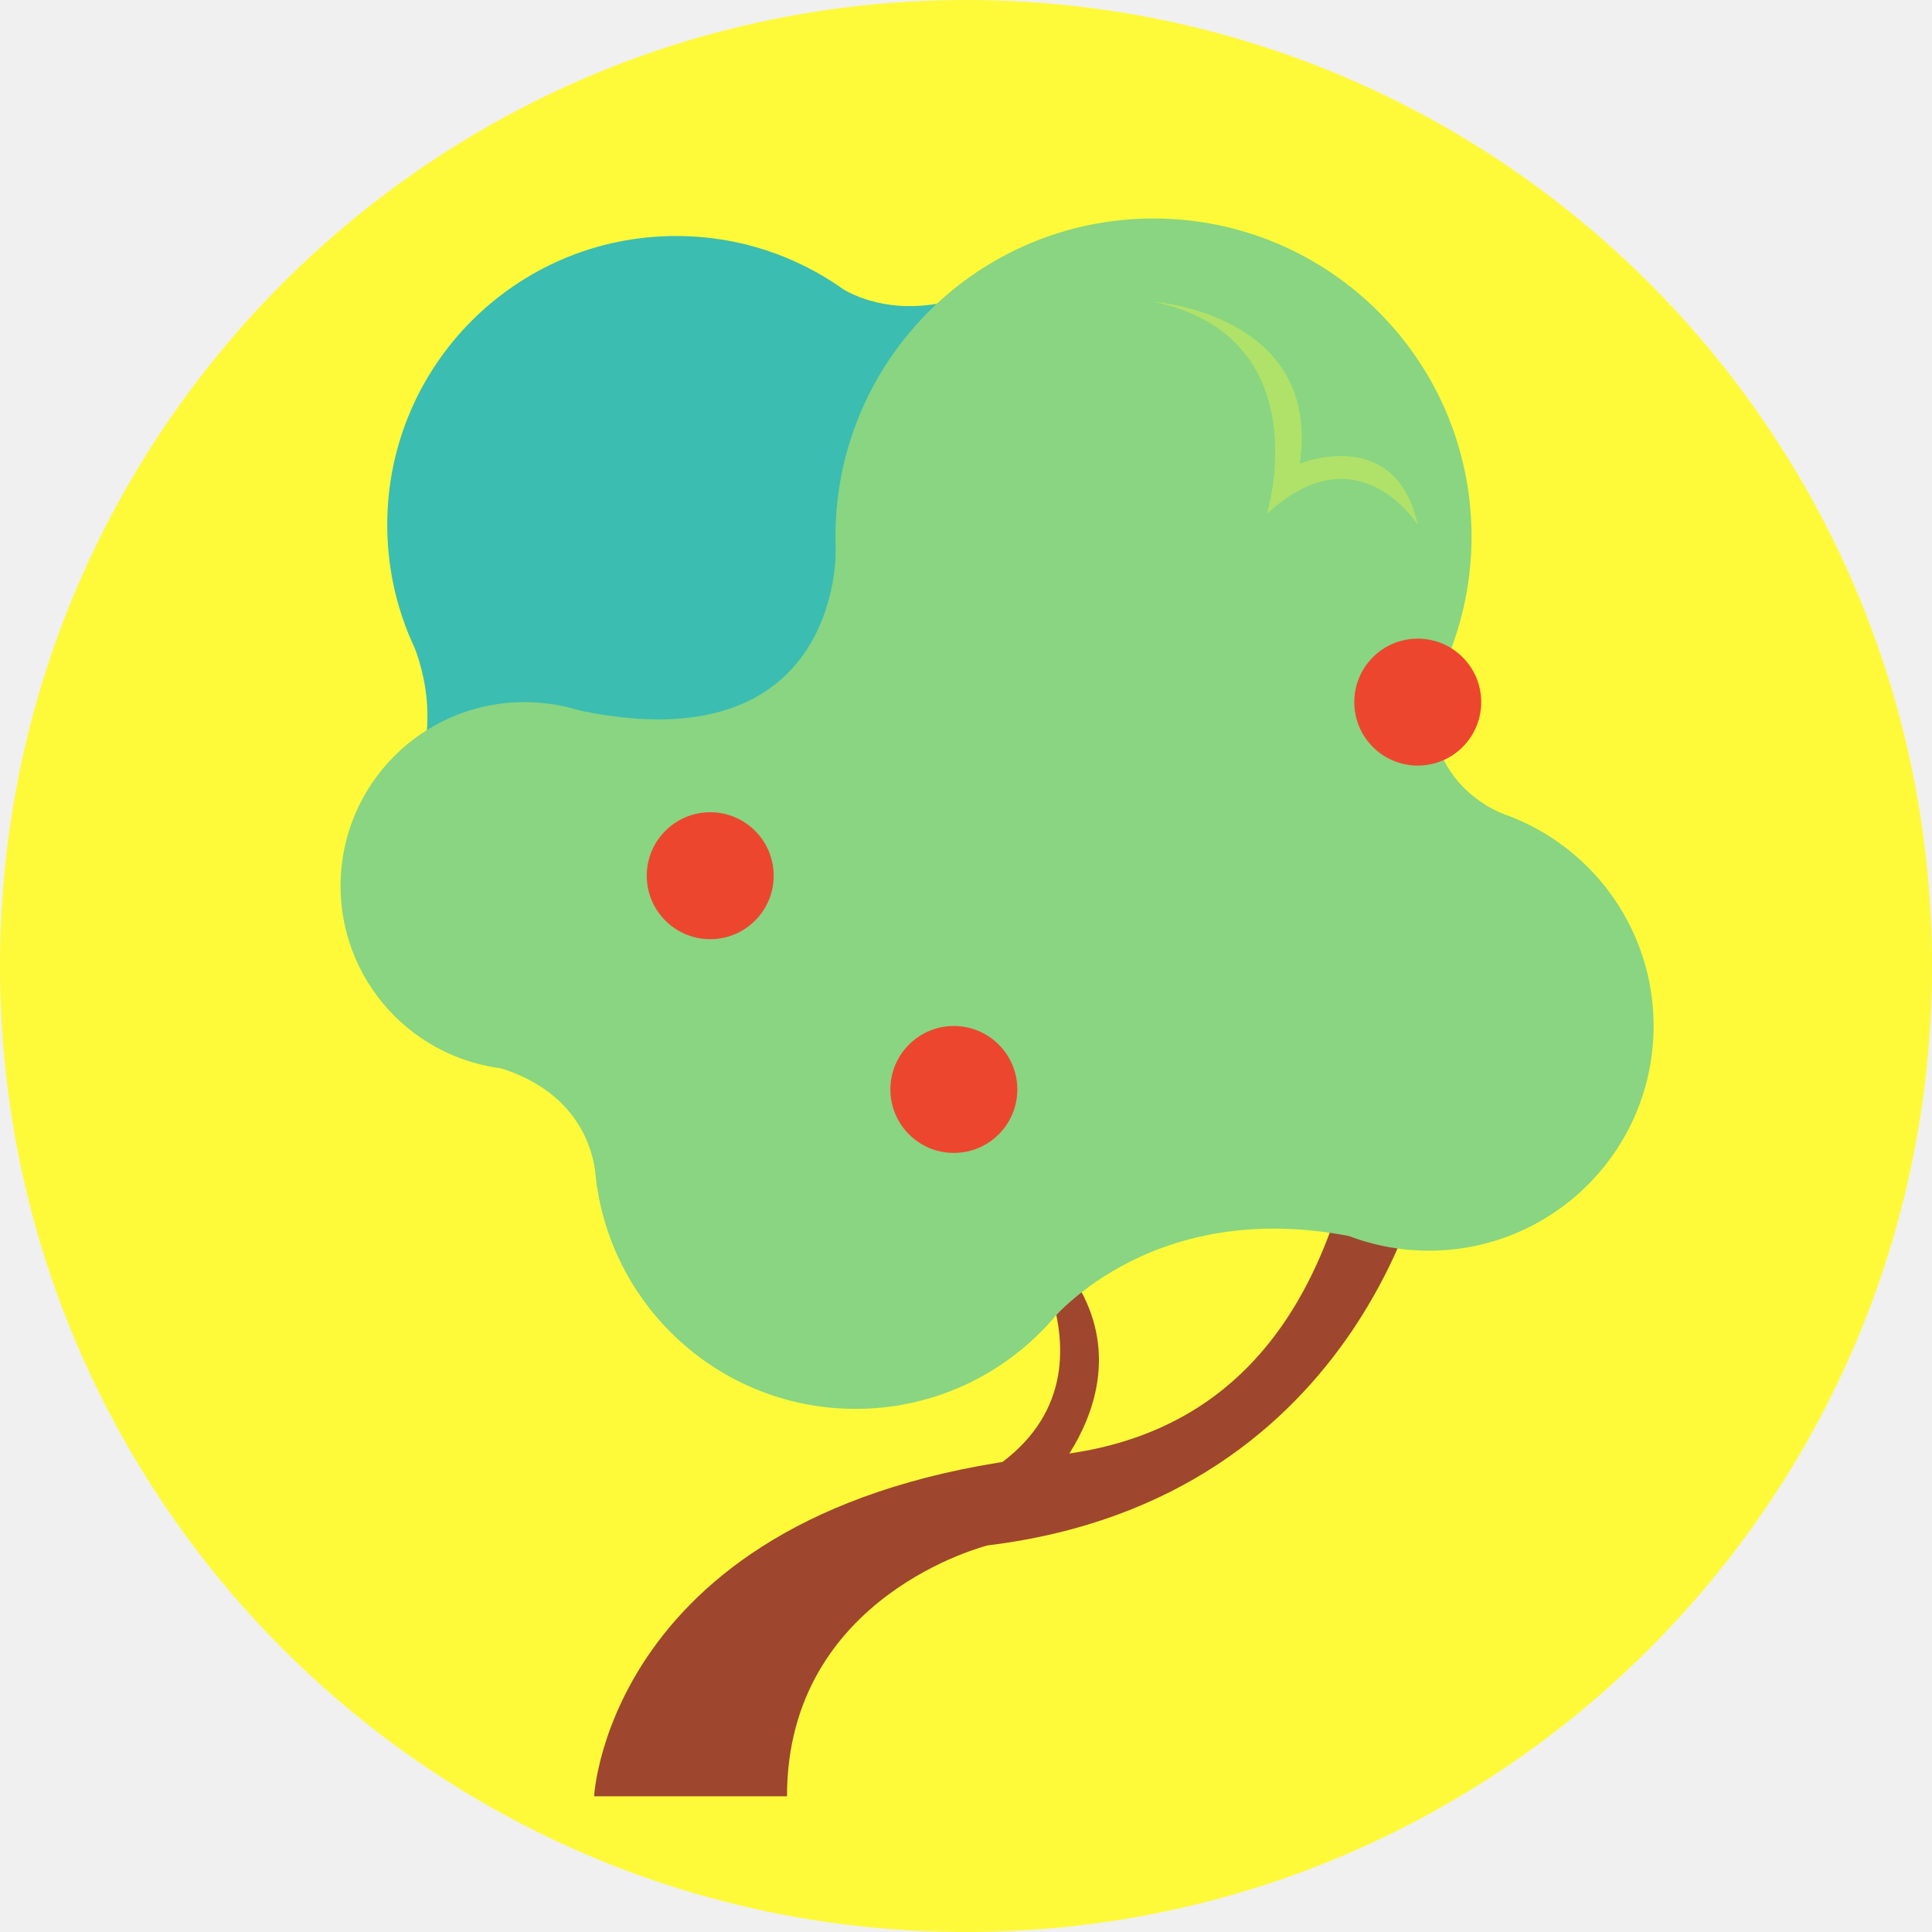
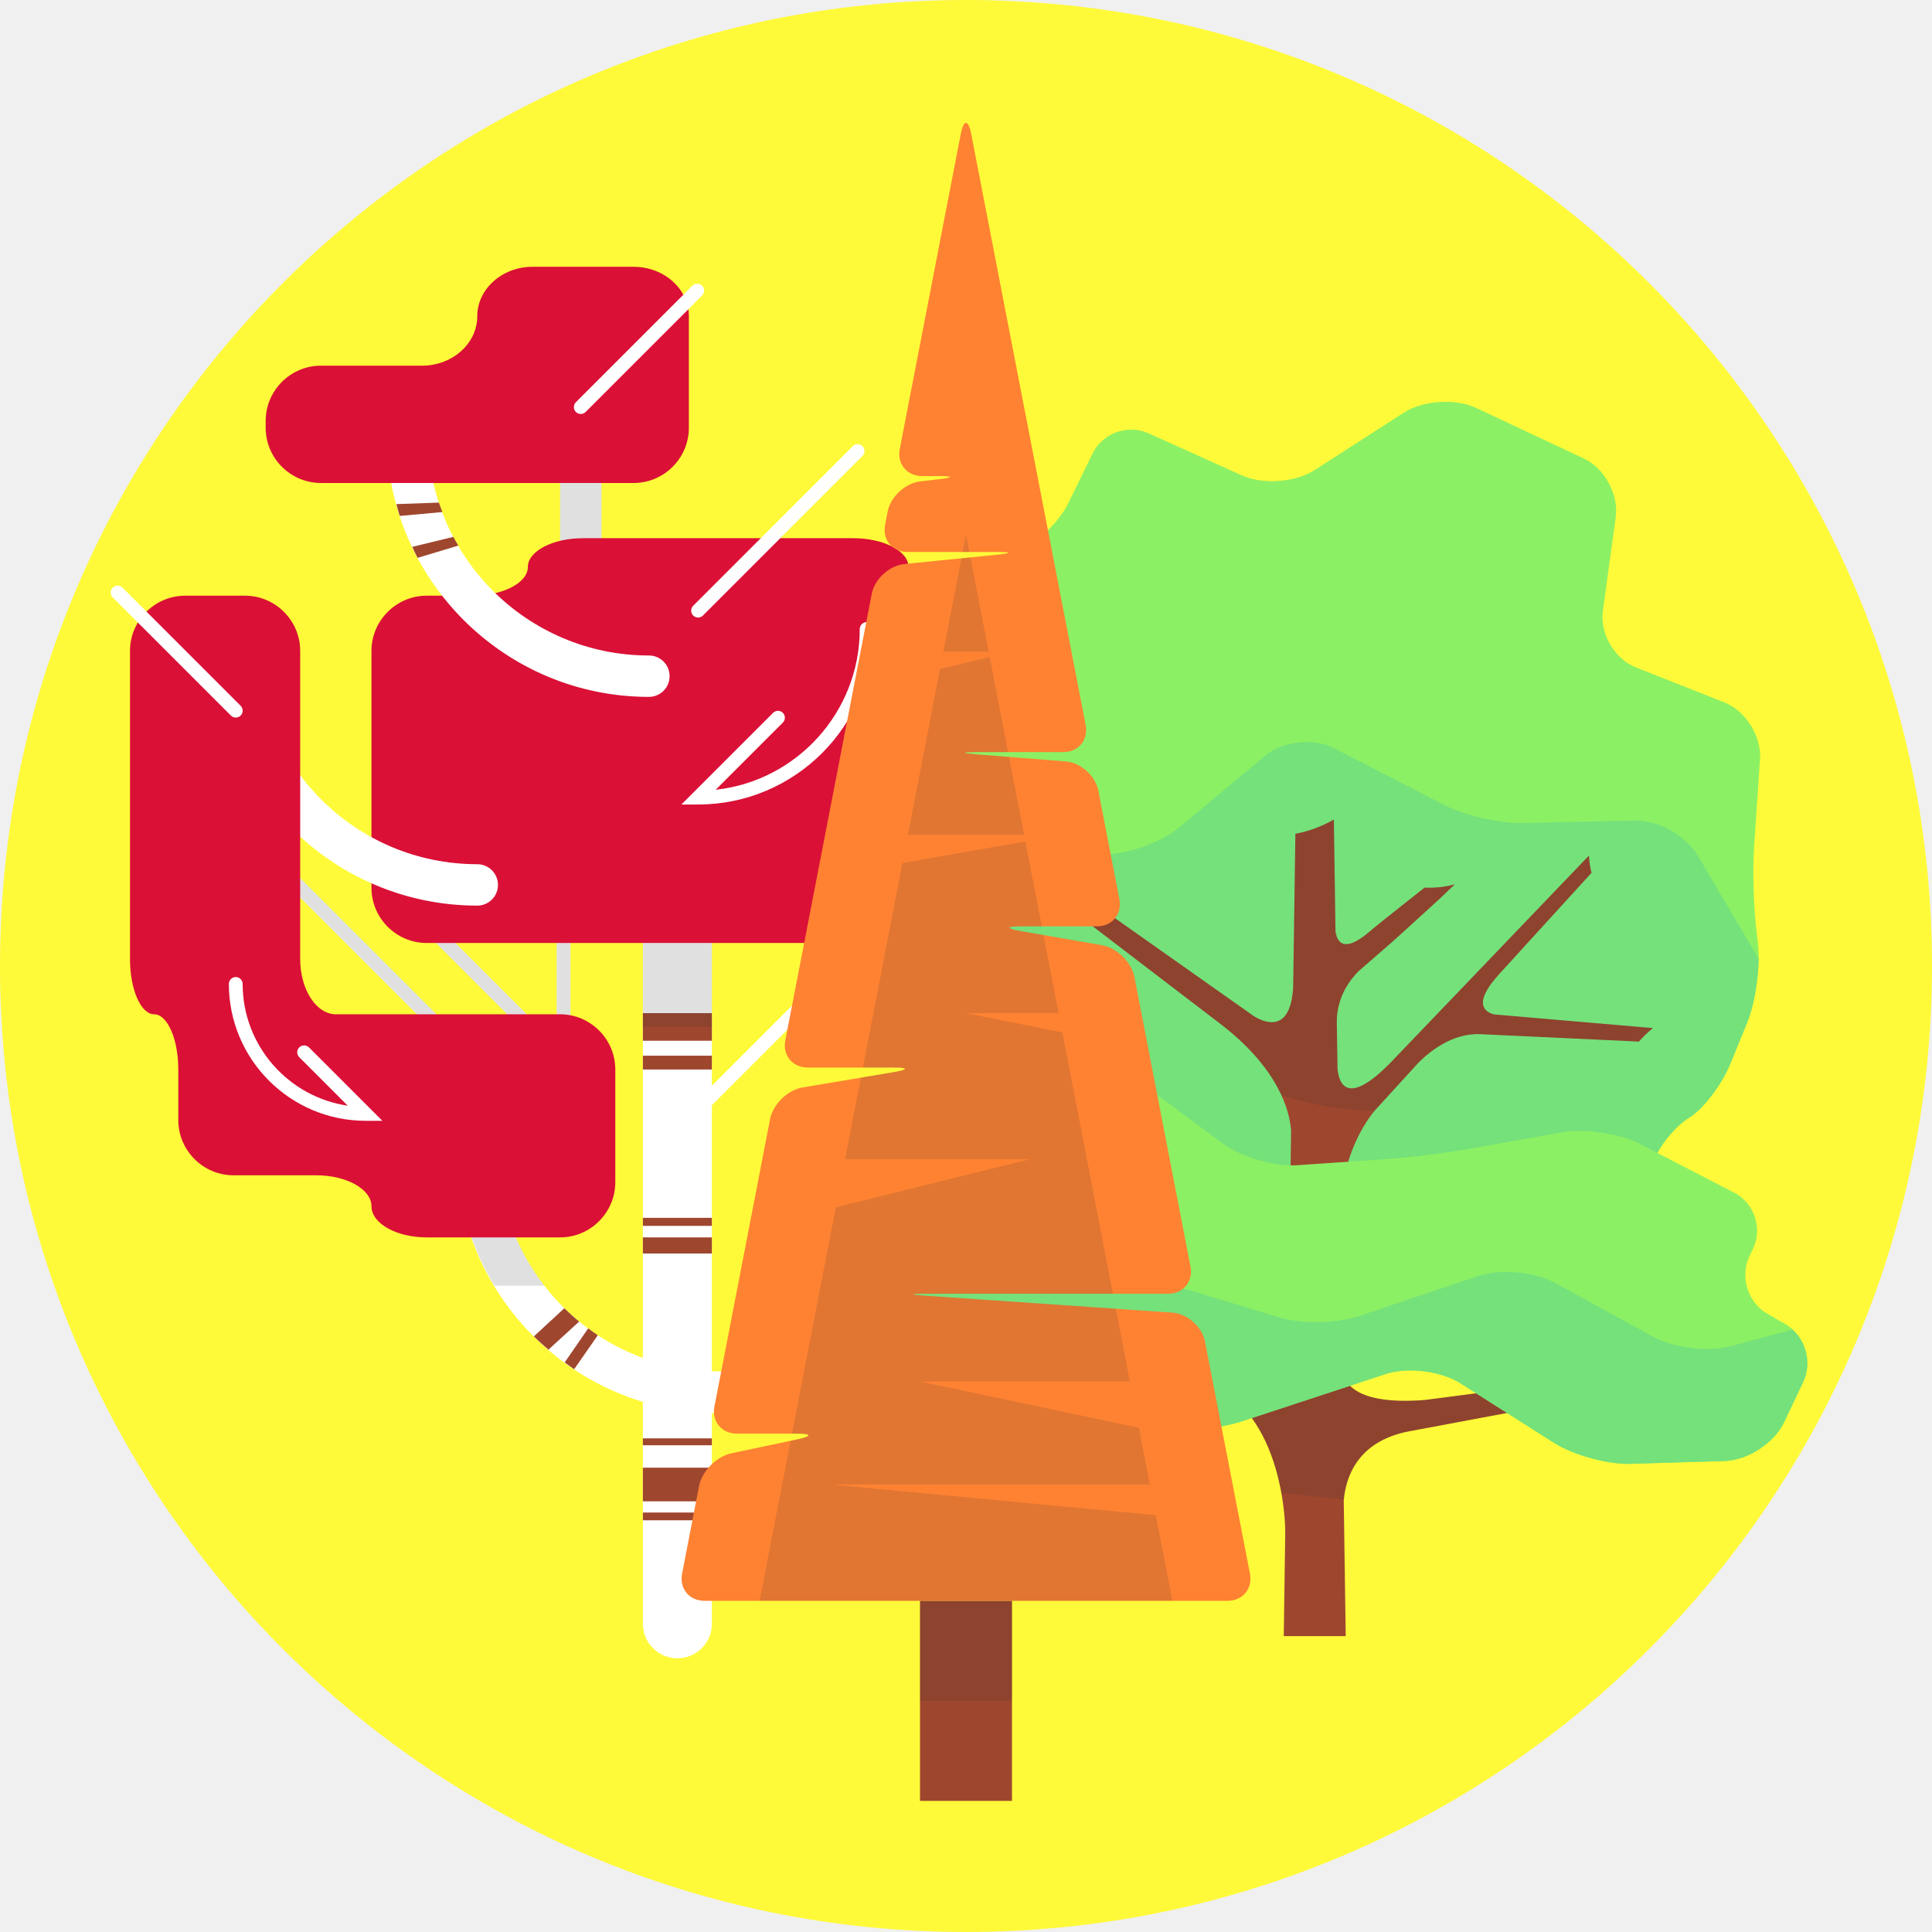
<svg xmlns="http://www.w3.org/2000/svg" version="1.1" id="Layer_1" x="0px" y="0px" width="140px" height="140px" viewBox="0 0 140 140" enable-background="new 0 0 140 140" xml:space="preserve">
  <circle fill="#FEFA39" cx="70" cy="70" r="70" />
  <g>
-     <path fill="#9F462F" d="M73.299,88.091c0,0,10.236,13.532-4.18,19.876h6.303C75.423,107.965,86.185,97.605,73.299,88.091z" />
-     <path fill="#9F462F" d="M103.545,83.547c0,0-4.307,25.053-31.967,28.437c0,0-14.549,3.593-14.549,18.184H43.052   c0,0,1.08-21.567,33.641-24.738c10.783-1.27,18.361-7.988,21.444-22.282" />
-     <path fill="#3BBDB1" d="M29.523,45.727c0,0,3.825,7.055-0.932,13.239l29.706-6.619l13.85-31.809c0,0-6.705,4.029-12.497-0.522   L29.523,45.727z" />
-     <circle fill="#3BBDB1" cx="48.994" cy="38.034" r="20.932" />
-     <circle fill="#89D581" cx="83.587" cy="38.88" r="23.046" />
-     <circle fill="#89D581" cx="103.545" cy="74.348" r="16.281" />
-     <circle fill="#89D581" cx="38" cy="64.199" r="13.321" />
-     <circle fill="#89D581" cx="61.998" cy="83.146" r="18.947" />
-     <path fill="#89D581" d="M40.14,51.051c20.958,5.407,20.422-11.272,20.422-11.272l44.838,6.539   C100.596,56.029,108.979,59,108.979,59L97.771,89.571c-14.812-2.854-21.952,6.526-21.952,6.526l-32.563-10.17   c-0.504-8.243-9.076-8.967-9.076-8.967L40.14,51.051z" />
-     <circle fill="#ED462F" cx="102.736" cy="50.878" r="4.599" />
-     <circle fill="#ED462F" cx="51.465" cy="63.458" r="4.599" />
-     <circle fill="#ED462F" cx="69.12" cy="78.946" r="4.599" />
-     <path fill="#B0E269" d="M83.588,21.859c0,0,12.196,0.879,10.601,11.735c0,0,6.946-2.854,8.548,4.44c0,0-4.32-6.924-10.928-0.793   C91.809,37.241,95.711,24.44,83.588,21.859z" />
+     <path fill="#8CF064" d="M90.006,34.455c1.505,0.678,3.87,0.501,5.257-0.392l6.457-4.157c1.387-0.894,3.744-1.051,5.237-0.35   l7.818,3.67c1.493,0.701,2.532,2.612,2.308,4.247l-0.934,6.806c-0.225,1.635,0.848,3.469,2.381,4.076l6.422,2.542   c1.533,0.607,2.698,2.451,2.588,4.097l-0.428,6.347c-0.111,1.646-0.043,4.334,0.152,5.972l0.123,1.042   c0.194,1.638-0.158,4.228-0.784,5.755l-1.225,2.99c-0.626,1.526-1.967,3.277-2.979,3.892c-1.014,0.614-2.195,2.079-2.625,3.256   c-0.432,1.177-2.108,2.396-3.729,2.709l-15.359,2.974c-1.62,0.313-4.291,0.455-5.935,0.314L65.73,87.756   c-1.644-0.141-2.014-1.189-0.823-2.331l6.259-5.993c1.191-1.142,1.377-3.17,0.412-4.509L64.496,65.1   c-0.965-1.338-1.11-3.62-0.322-5.07l2.932-5.395c0.788-1.45,1.432-3.986,1.432-5.636v-4c0-1.65,1.265-3.473,2.81-4.05l1.928-0.72   c1.545-0.578,3.402-2.263,4.128-3.746l1.771-3.622c0.726-1.482,2.549-2.141,4.054-1.463L90.006,34.455z" />
+     <path fill="#74E17B" d="M68.262,82.213l4.092,6.111l22.397,1.92c1.644,0.141,4.314-0.001,5.935-0.314l15.359-2.974   c1.62-0.313,3.297-1.532,3.729-2.709c0.43-1.177,1.611-2.642,2.625-3.256c1.013-0.614,2.354-2.365,2.979-3.892l1.225-2.99   c0.496-1.211,0.815-3.084,0.832-4.626c-0.044-0.077-0.091-0.162-0.134-0.233l-4.287-7.275c-0.838-1.421-2.873-2.554-4.522-2.517   l-8.169,0.183c-1.648,0.037-4.198-0.551-5.665-1.307l-8.001-4.124c-1.466-0.756-3.703-0.51-4.969,0.547l-6.227,5.196   c-1.268,1.057-3.654,1.937-5.304,1.955l-5.5,0.061c-1.649,0.018-3.538,1.271-4.196,2.784l-2.339,5.377l3.457,4.793   c0.965,1.339,0.779,3.367-0.412,4.509L68.262,82.213z" />
  </g>
+   <rect x="66.667" y="116" fill="#9F462F" width="6.666" height="14.5" />
+   <path fill="#9F462F" d="M66.554,91.42l12.644,4.156c2.489,0.816,1.925-1.078,1.64-1.789l-0.109-0.252l-0.002-0.005v-0.001  l-4.205-9.666c0.31,0.081,0.635,0.141,0.975,0.172l4.212,9.123c1.691,3.662,4.184,4.617,4.184,4.617H85.89l5.203,1.711  c0.004,0,2.199,0.771,2.27-4.08l0.195-13.477c-0.111-1.457-0.9-4.508-5.157-7.762L74.618,63.632c0.313-0.298,0.522-0.636,0.646-1  L90.44,73.34l0.002,0.001l0.397,0.28c0.821,0.512,2.642,1.25,2.868-2.013l0.162-11.186c1.031-0.195,1.957-0.562,2.787-1.032  l0.118,8.106c0.117,0.766,0.586,1.528,2.247,0.194c0.439-0.368,0.887-0.741,1.35-1.104c0.999-0.786,1.979-1.576,2.86-2.266  c0.796,0.038,1.527-0.058,2.192-0.238c-0.096,0.09-0.193,0.182-0.295,0.278c-0.992,0.966-2.373,2.185-3.731,3.432  c-0.679,0.623-1.386,1.213-2.034,1.785c-0.32,0.278-0.629,0.548-0.924,0.804c-0.646,0.651-1.595,1.916-1.569,3.73l0.04,2.752  l0.008,0.542c0.083,1.044,0.646,2.941,3.982-0.542l0,0L115.14,62c0.024,0.459,0.09,0.873,0.188,1.246l-6.673,7.319  c-0.003,0.002-0.003,0.004-0.005,0.006c-1.834,2.012-1.211,2.705-0.404,2.937l1.184,0.102l0,0l0,0l10.346,0.89  c-0.359,0.29-0.702,0.614-1.012,0.976l-11.494-0.537c-2.057-0.097-3.742,1.318-4.5,2.082l-0.432,0.475l0,0l0,0l-2.719,2.981  c-0.838,1.017-2.601,3.696-2.535,8.205c0,0.001,0,0.003,0,0.005c-0.174,2.191,2.176,2.659,3.396,2.756l0.709,0.021h0.002l0,0  l10.299,0.33c0.019,0.389-0.07,0.713-0.219,0.988l-10.082,0.324c-3.52,0.113-3.965,1.869-4.004,2.555l0.047,3.242  c0,0.004,0,0.009,0,0.014c0.016,2.643,3.778,2.723,6.072,2.525l17.813-2.328c0.243,0.364,0.509,0.66,0.78,0.901l-19.757,3.696l0,0  c-3.79,0.709-4.623,3.354-4.767,5.001l0.143,9.847h-4.49l0.109-7.594v0.002c0,0,0.041-8.695-5.843-10.838h0.001l-20.466-7.457  C66.81,92.244,66.713,91.824,66.554,91.42z" />
+   <g>
+     <path fill="#FFFFFF" d="M42.085,61.166c-0.829,0-1.5-0.671-1.5-1.5V31.499c0-0.829,0.671-1.5,1.5-1.5s1.5,0.671,1.5,1.5v28.167   C43.585,60.494,42.914,61.166,42.085,61.166z" />
+     <path opacity="0.15" fill="#323232" d="M42.085,61.166c-0.829,0-1.5-0.671-1.5-1.5V31.499c0-0.829,0.671-1.5,1.5-1.5   s1.5,0.671,1.5,1.5v28.167C43.585,60.494,42.914,61.166,42.085,61.166z" />
+     <path fill="#FFFFFF" d="M49.085,120.166c-1.381,0-2.5-1.119-2.5-2.5V61.333c0-1.381,1.119-2.5,2.5-2.5s2.5,1.119,2.5,2.5v56.333   C51.585,119.047,50.466,120.166,49.085,120.166z" />
+     <path fill="#FFFFFF" d="M41.335,78.081L29.336,66.082c-0.195-0.195-0.195-0.512,0-0.707s0.512-0.195,0.707,0l10.292,10.292v-9.251   c0-0.276,0.224-0.5,0.5-0.5s0.5,0.224,0.5,0.5V78.081z" />
+     <path opacity="0.15" fill="#323232" d="M41.335,78.081L29.336,66.082c-0.195-0.195-0.195-0.512,0-0.707s0.512-0.195,0.707,0   l10.292,10.292v-9.251c0-0.276,0.224-0.5,0.5-0.5s0.5,0.224,0.5,0.5V78.081z" />
+     <path fill="#DA1036" d="M42.251,39c-2.2,0-4,0.938-4,2.083c0,1.146-1.8,2.083-4,2.083h-3.333c-2.2,0-4,1.8-4,4v17.167   c0,2.2,1.8,4,4,4h30.917c2.2,0,4-1.8,4-4V47.166c0-2.2,0-4.938,0-6.083c0-1.146-1.8-2.083-4-2.083H42.251z" />
+     <path fill="#FFFFFF" d="M47.022,50.499c-10.477,0-19-8.523-19-19c0-0.829,0.671-1.5,1.5-1.5s1.5,0.671,1.5,1.5   c0,8.822,7.178,16,16,16c0.829,0,1.5,0.671,1.5,1.5S47.851,50.499,47.022,50.499z" />
+     <path fill="#FFFFFF" d="M52.085,102.385c-10.477,0-19-8.523-19-19c0-0.828,0.671-1.5,1.5-1.5s1.5,0.672,1.5,1.5   c0,8.822,7.178,16,16,16c0.829,0,1.5,0.672,1.5,1.5S52.914,102.385,52.085,102.385z" />
+     <path fill="#FFFFFF" d="M52.085,102.385c-10.477,0-19-8.523-19-19c0-0.828,0.671-1.5,1.5-1.5s1.5,0.672,1.5,1.5   c0,8.822,7.178,16,16,16c0.829,0,1.5,0.672,1.5,1.5S52.914,102.385,52.085,102.385z" />
+     <path opacity="0.15" fill="#323232" d="M39.451,93.166c-2.102-2.708-3.366-6.096-3.366-9.781c0-0.828-0.671-1.5-1.5-1.5   s-1.5,0.672-1.5,1.5c0,3.58,1.014,6.92,2.742,9.781H39.451z" />
+     <path fill="#FFFFFF" d="M34.585,65.624c-10.477,0-19-8.523-19-19c0-0.829,0.671-1.5,1.5-1.5s1.5,0.671,1.5,1.5   c0,8.822,7.178,16,16,16c0.829,0,1.5,0.671,1.5,1.5S35.414,65.624,34.585,65.624z" />
+     <path fill="#FFFFFF" d="M34.752,77.832c-0.128,0-0.256-0.049-0.354-0.146L19.565,62.852c-0.195-0.195-0.195-0.512,0-0.707   s0.512-0.195,0.707,0l14.833,14.833c0.195,0.195,0.195,0.512,0,0.707C35.008,77.783,34.88,77.832,34.752,77.832z" />
+     <path opacity="0.15" fill="#323232" d="M34.752,77.832c-0.128,0-0.256-0.049-0.354-0.146L19.565,62.852   c-0.195-0.195-0.195-0.512,0-0.707s0.512-0.195,0.707,0l14.833,14.833c0.195,0.195,0.195,0.512,0,0.707   C35.008,77.783,34.88,77.832,34.752,77.832z" />
+     <path fill="#DA1036" d="M38.585,19.333c-2.2,0-4,1.612-4,3.583c0,1.971-1.8,3.583-4,3.583h-7.333c-2.2,0-4,1.8-4,4v0.5   c0,2.2,1.8,4,4,4h7.333c2.2,0,5.8,0,8,0h7.333c2.2,0,4-1.8,4-4v-0.5c0-2.2,0-5.612,0-7.583c0-1.971-1.8-3.583-4-3.583H38.585z" />
+     <path fill="#DA1036" d="M39.752,73.499c-2.2,0-5.8,0-8,0h-0.833c-2.2,0-5.163,0-6.583,0c-1.42,0-2.583-1.8-2.583-4V47.166   c0-2.2-1.8-4-4-4h-4.333c-2.2,0-4,1.8-4,4v22.333c0,2.2,0.788,4,1.75,4s1.75,1.8,1.75,4v3.667c0,2.201,1.8,4,4,4h6   c2.2,0,4,1.014,4,2.25c0,1.238,1.8,2.25,4,2.25h9.667c2.2,0,4-1.799,4-4v-8.167c0-2.2-1.8-4-4-4H39.752z" />
+     <path fill="#FFFFFF" d="M17.085,51.999c-0.128,0-0.256-0.049-0.354-0.146L8.169,43.29c-0.195-0.195-0.195-0.512,0-0.707   s0.512-0.195,0.707,0l8.562,8.562c0.195,0.195,0.195,0.512,0,0.707C17.341,51.95,17.213,51.999,17.085,51.999z" />
+     <path fill="#FFFFFF" d="M27.708,81.218h-1.207c-5.468,0-9.917-4.448-9.917-9.917c0-0.275,0.224-0.5,0.5-0.5s0.5,0.225,0.5,0.5   c0,4.475,3.312,8.19,7.615,8.822l-3.515-3.516c-0.195-0.195-0.195-0.512,0-0.707s0.512-0.195,0.707,0L27.708,81.218z" />
+     <path fill="#FFFFFF" d="M50.585,58.298h-1.207l6.644-6.644c0.195-0.195,0.512-0.195,0.707,0s0.195,0.512,0,0.707l-4.868,4.868   c5.862-0.638,10.44-5.618,10.44-11.647c0-0.276,0.224-0.5,0.5-0.5s0.5,0.224,0.5,0.5C63.301,52.594,57.597,58.298,50.585,58.298z" />
+     <path fill="#FFFFFF" d="M49.094,82.374c-0.128,0-0.256-0.049-0.354-0.146c-0.195-0.195-0.195-0.512,0-0.707l15.037-15.037   c0.195-0.195,0.512-0.195,0.707,0s0.195,0.512,0,0.707L49.447,82.228C49.35,82.325,49.222,82.374,49.094,82.374z" />
+     <path fill="#FFFFFF" d="M42.085,29.999c-0.128,0-0.256-0.049-0.354-0.146c-0.195-0.195-0.195-0.512,0-0.707l8.438-8.438   c0.195-0.195,0.512-0.195,0.707,0s0.195,0.512,0,0.707l-8.438,8.438C42.341,29.95,42.213,29.999,42.085,29.999z" />
+     <path fill="#FFFFFF" d="M50.585,44.749c-0.128,0-0.256-0.049-0.354-0.146c-0.195-0.195-0.195-0.512,0-0.707l11.562-11.562   c0.195-0.195,0.512-0.195,0.707,0s0.195,0.512,0,0.707L50.938,44.603C50.841,44.7,50.713,44.749,50.585,44.749z" />
+     <rect x="46.585" y="89.666" fill="#9F462F" width="5" height="1.168" />
+     <rect x="46.585" y="88.25" fill="#9F462F" width="5" height="0.582" />
+     <rect x="46.585" y="76.5" fill="#9F462F" width="5" height="1" />
+     <rect x="46.585" y="73.416" fill="#9F462F" width="5" height="2" />
+     <rect x="46.585" y="68.333" opacity="0.15" fill="#323232" width="5" height="6.083" />
+     <rect x="46.585" y="106.354" fill="#9F462F" width="5" height="2.438" />
+     <rect x="46.585" y="104.229" fill="#9F462F" width="5" height="0.5" />
+     <rect x="46.585" y="109.604" fill="#9F462F" width="5" height="0.562" />
+     <g>
+       <path fill="#9F462F" d="M43.32,96.755c-0.238-0.157-0.466-0.327-0.696-0.496l-1.704,2.466c0.228,0.166,0.45,0.338,0.685,0.494    L43.32,96.755z" />
+       <path fill="#9F462F" d="M38.686,96.84c0.337,0.337,0.695,0.651,1.057,0.962l2.223-2.036c-0.373-0.305-0.729-0.629-1.072-0.966    L38.686,96.84z" />
+     </g>
+     <g>
+       <path fill="#9F462F" d="M32.853,38.903l-2.978,0.724c0.127,0.267,0.246,0.538,0.385,0.798l2.95-0.89    C33.087,39.326,32.965,39.118,32.853,38.903z" />
+       <path fill="#9F462F" d="M31.805,36.419l-3.084,0.112c0.079,0.287,0.155,0.575,0.247,0.856l3.089-0.281    C31.971,36.879,31.88,36.652,31.805,36.419z" />
+     </g>
+   </g>
+   <rect x="66.667" y="116" opacity="0.15" fill="#323232" width="6.666" height="7.25" />
+   <path opacity="0.15" fill="#323232" d="M92.855,79.368c1.851,0.608,4.102,1.073,6.729,1.153c0.011-0.014,0.024-0.033,0.034-0.046  l2.719-2.981l0.432-0.475c0.758-0.764,2.443-2.179,4.5-2.082l11.494,0.537c0.31-0.361,0.652-0.686,1.012-0.976l-10.346-0.89  l-1.184-0.102c-0.807-0.231-1.43-0.925,0.404-2.937c0.002-0.002,0.002-0.004,0.005-0.006l6.673-7.319  c-0.098-0.373-0.163-0.787-0.188-1.246l-14.238,14.863l0,0c-3.337,3.483-3.899,1.586-3.982,0.542l-0.008-0.542l-0.04-2.752  c-0.025-1.814,0.923-3.079,1.569-3.73c0.295-0.256,0.604-0.525,0.924-0.804c0.648-0.571,1.355-1.162,2.034-1.785  c1.358-1.247,2.739-2.465,3.731-3.432c0.102-0.097,0.199-0.188,0.295-0.278c-0.665,0.181-1.396,0.276-2.192,0.238  c-0.882,0.689-1.861,1.48-2.86,2.266c-0.463,0.364-0.91,0.737-1.35,1.104c-1.661,1.334-2.13,0.572-2.247-0.194l-0.118-8.106  c-0.83,0.47-1.756,0.837-2.787,1.032l-0.162,11.186c-0.227,3.263-2.047,2.524-2.868,2.013l-0.397-0.28L90.44,73.34L75.265,62.632  c-0.124,0.364-0.333,0.703-0.646,1L88.4,74.168C90.879,76.062,92.177,77.886,92.855,79.368z" />
+   <path opacity="0.15" fill="#323232" d="M121.117,99.113l-17.813,2.328c-2.294,0.197-6.057,0.117-6.072-2.525c0-0.005,0-0.01,0-0.014  l-0.047-3.242c0.024-0.423,0.206-1.252,1.166-1.854l-4.966,0.064l-0.022,1.535c-0.07,4.852-2.266,4.08-2.27,4.08l-5.203-1.711h0.001  c0,0-2.492-0.955-4.184-4.617l-0.237-0.514l-1.602-1.086l0.857,1.971v0.001l0.002,0.005l0.109,0.252  c0.285,0.711,0.85,2.605-1.64,1.789l-7.172-2.357l-0.661,1.105l15.93,5.805h-0.001c3.717,1.354,5.067,5.318,5.56,8.058l4.527,0.476  c0.156-1.65,1.008-4.249,4.761-4.951l19.757-3.696C121.626,99.773,121.36,99.478,121.117,99.113z" />
+   <g>
+     <path fill="#8CF064" d="M125.665,86.424c1.465,0.758,2.077,2.595,1.359,4.08l-0.244,0.505c-0.717,1.485-0.134,3.374,1.297,4.196   l1.276,0.733c1.431,0.822,2.022,2.714,1.314,4.204l-1.391,2.929c-0.708,1.49-2.636,2.75-4.285,2.799l-6.853,0.204   c-1.649,0.049-4.139-0.637-5.53-1.521l-6.789-4.32c-1.392-0.886-3.813-1.189-5.382-0.674l-10.436,3.431   c-1.568,0.515-4.196,0.829-5.841,0.697l-3.884-0.31c-1.645-0.133-4.074-1.044-5.4-2.026l-12.901-9.564   c-1.326-0.982-2.067-3.093-1.647-4.688l0.974-3.703c0.419-1.596,2.087-3.164,3.706-3.486l12.538-2.487   c1.618-0.321,4.026,0.221,5.352,1.204l5.69,4.224c1.326,0.983,3.756,1.696,5.402,1.585l6.391-0.436   c1.646-0.112,4.322-0.439,5.947-0.728l6.91-1.225c1.625-0.288,4.153,0.097,5.619,0.855L125.665,86.424z" />
+     <path fill="#74E17B" d="M119.858,96.896l-7.234-3.956c-1.448-0.792-3.912-1.01-5.477-0.484l-8.714,2.925   c-1.564,0.524-4.136,0.563-5.716,0.085l-6.355-1.927c-1.579-0.479-4.217-0.769-5.862-0.644l-5.018,0.381   c-1.646,0.124-4.198-0.377-5.674-1.115l-9.529-4.765c-0.266,1.552,0.451,3.468,1.697,4.391l12.901,9.564   c1.326,0.982,3.756,1.894,5.4,2.026l3.884,0.31c1.645,0.132,4.272-0.183,5.841-0.697l10.436-3.431   c1.568-0.516,3.99-0.212,5.382,0.674l6.789,4.32c1.392,0.885,3.881,1.57,5.53,1.521l6.853-0.204   c1.649-0.049,3.577-1.309,4.285-2.799l1.391-2.929c0.608-1.282,0.251-2.857-0.77-3.797l-4.51,1.211   C123.795,97.984,121.307,97.688,119.858,96.896z" />
+   </g>
+   <g>
+     <path fill="#FF8232" d="M87.319,97.219c-0.209-1.08-1.277-2.025-2.375-2.101l-17.958-1.231c-1.097-0.075-1.095-0.137,0.005-0.137   h17.657c1.1,0,1.829-0.884,1.62-1.964l-4.063-20.984c-0.209-1.08-1.267-2.118-2.351-2.307l-5.893-1.027   c-1.084-0.189-1.07-0.343,0.029-0.343h5.503c1.1,0,1.829-0.884,1.62-1.963l-1.522-7.865c-0.209-1.08-1.277-2.035-2.374-2.122   l-6.482-0.515c-1.097-0.087-1.094-0.159,0.006-0.159h6.309c1.1,0,1.829-0.884,1.62-1.963L70.38,9.713   c-0.209-1.08-0.551-1.08-0.76,0l-4.419,22.823c-0.209,1.08,0.52,1.963,1.62,1.963H68c1.1,0,1.106,0.104,0.013,0.23l-1.323,0.153   c-1.093,0.126-2.158,1.114-2.367,2.193l-0.186,0.96c-0.209,1.08,0.52,1.963,1.62,1.963h6.484c1.1,0,1.104,0.089,0.01,0.199   L65.54,40.87c-1.095,0.11-2.161,1.083-2.37,2.163l-6.265,32.36c-0.209,1.08,0.52,1.964,1.62,1.964h6.216   c1.1,0,1.112,0.149,0.028,0.332l-6.615,1.112c-1.084,0.183-2.143,1.216-2.352,2.296l-4.032,20.825   c-0.209,1.08,0.52,1.964,1.62,1.964h4.352c1.1,0,1.12,0.186,0.043,0.413l-4.793,1.013c-1.077,0.228-2.128,1.297-2.337,2.377   l-1.229,6.348c-0.209,1.08,0.52,1.964,1.62,1.964h37.912c1.1,0,1.829-0.884,1.62-1.964L87.319,97.219z" />
+   </g>
+   <g opacity="0.15">
+     <polygon fill="#323232" points="69.757,40 70.243,40 70,38.744  " />
+     <path fill="#323232" d="M66.986,93.887c-1.097-0.075-1.095-0.137,0.005-0.137h13.657l-5.032-25.994l-1.654-0.289   c-1.084-0.188-1.07-0.343,0.029-0.343h1.503l-2.376-12.276l-2.383-0.189c-1.097-0.087-1.094-0.159,0.006-0.159h2.309l-2.73-14.107   l-0.651,0.065l-7.143,36.899h2.216c1.1,0,1.112,0.149,0.028,0.332l-2.386,0.401l-4.994,25.796h0.352c1.1,0,1.12,0.187,0.043,0.413   l-0.495,0.104L55.044,116h29.912l-4.098-21.162L66.986,93.887z" />
+   </g>
+   <polyline fill="#FF8232" points="57.659,84 74.618,84 56.339,88.541 " />
+   <polyline fill="#FF8232" points="84.159,100.11 66.667,100.11 86.159,104.229 86.991,107.572 60.212,107.572 87.659,110.166 " />
+   <polyline fill="#FF8232" points="62.647,60.5 76.992,60.5 61.826,63.167 " />
+   <polyline fill="#FF8232" points="65.479,47.218 73.333,47.218 64.631,49.333 " />
+   <polyline fill="#FF8232" points="79.992,73.416 70,73.416 79.992,75.416 " />
</svg>
